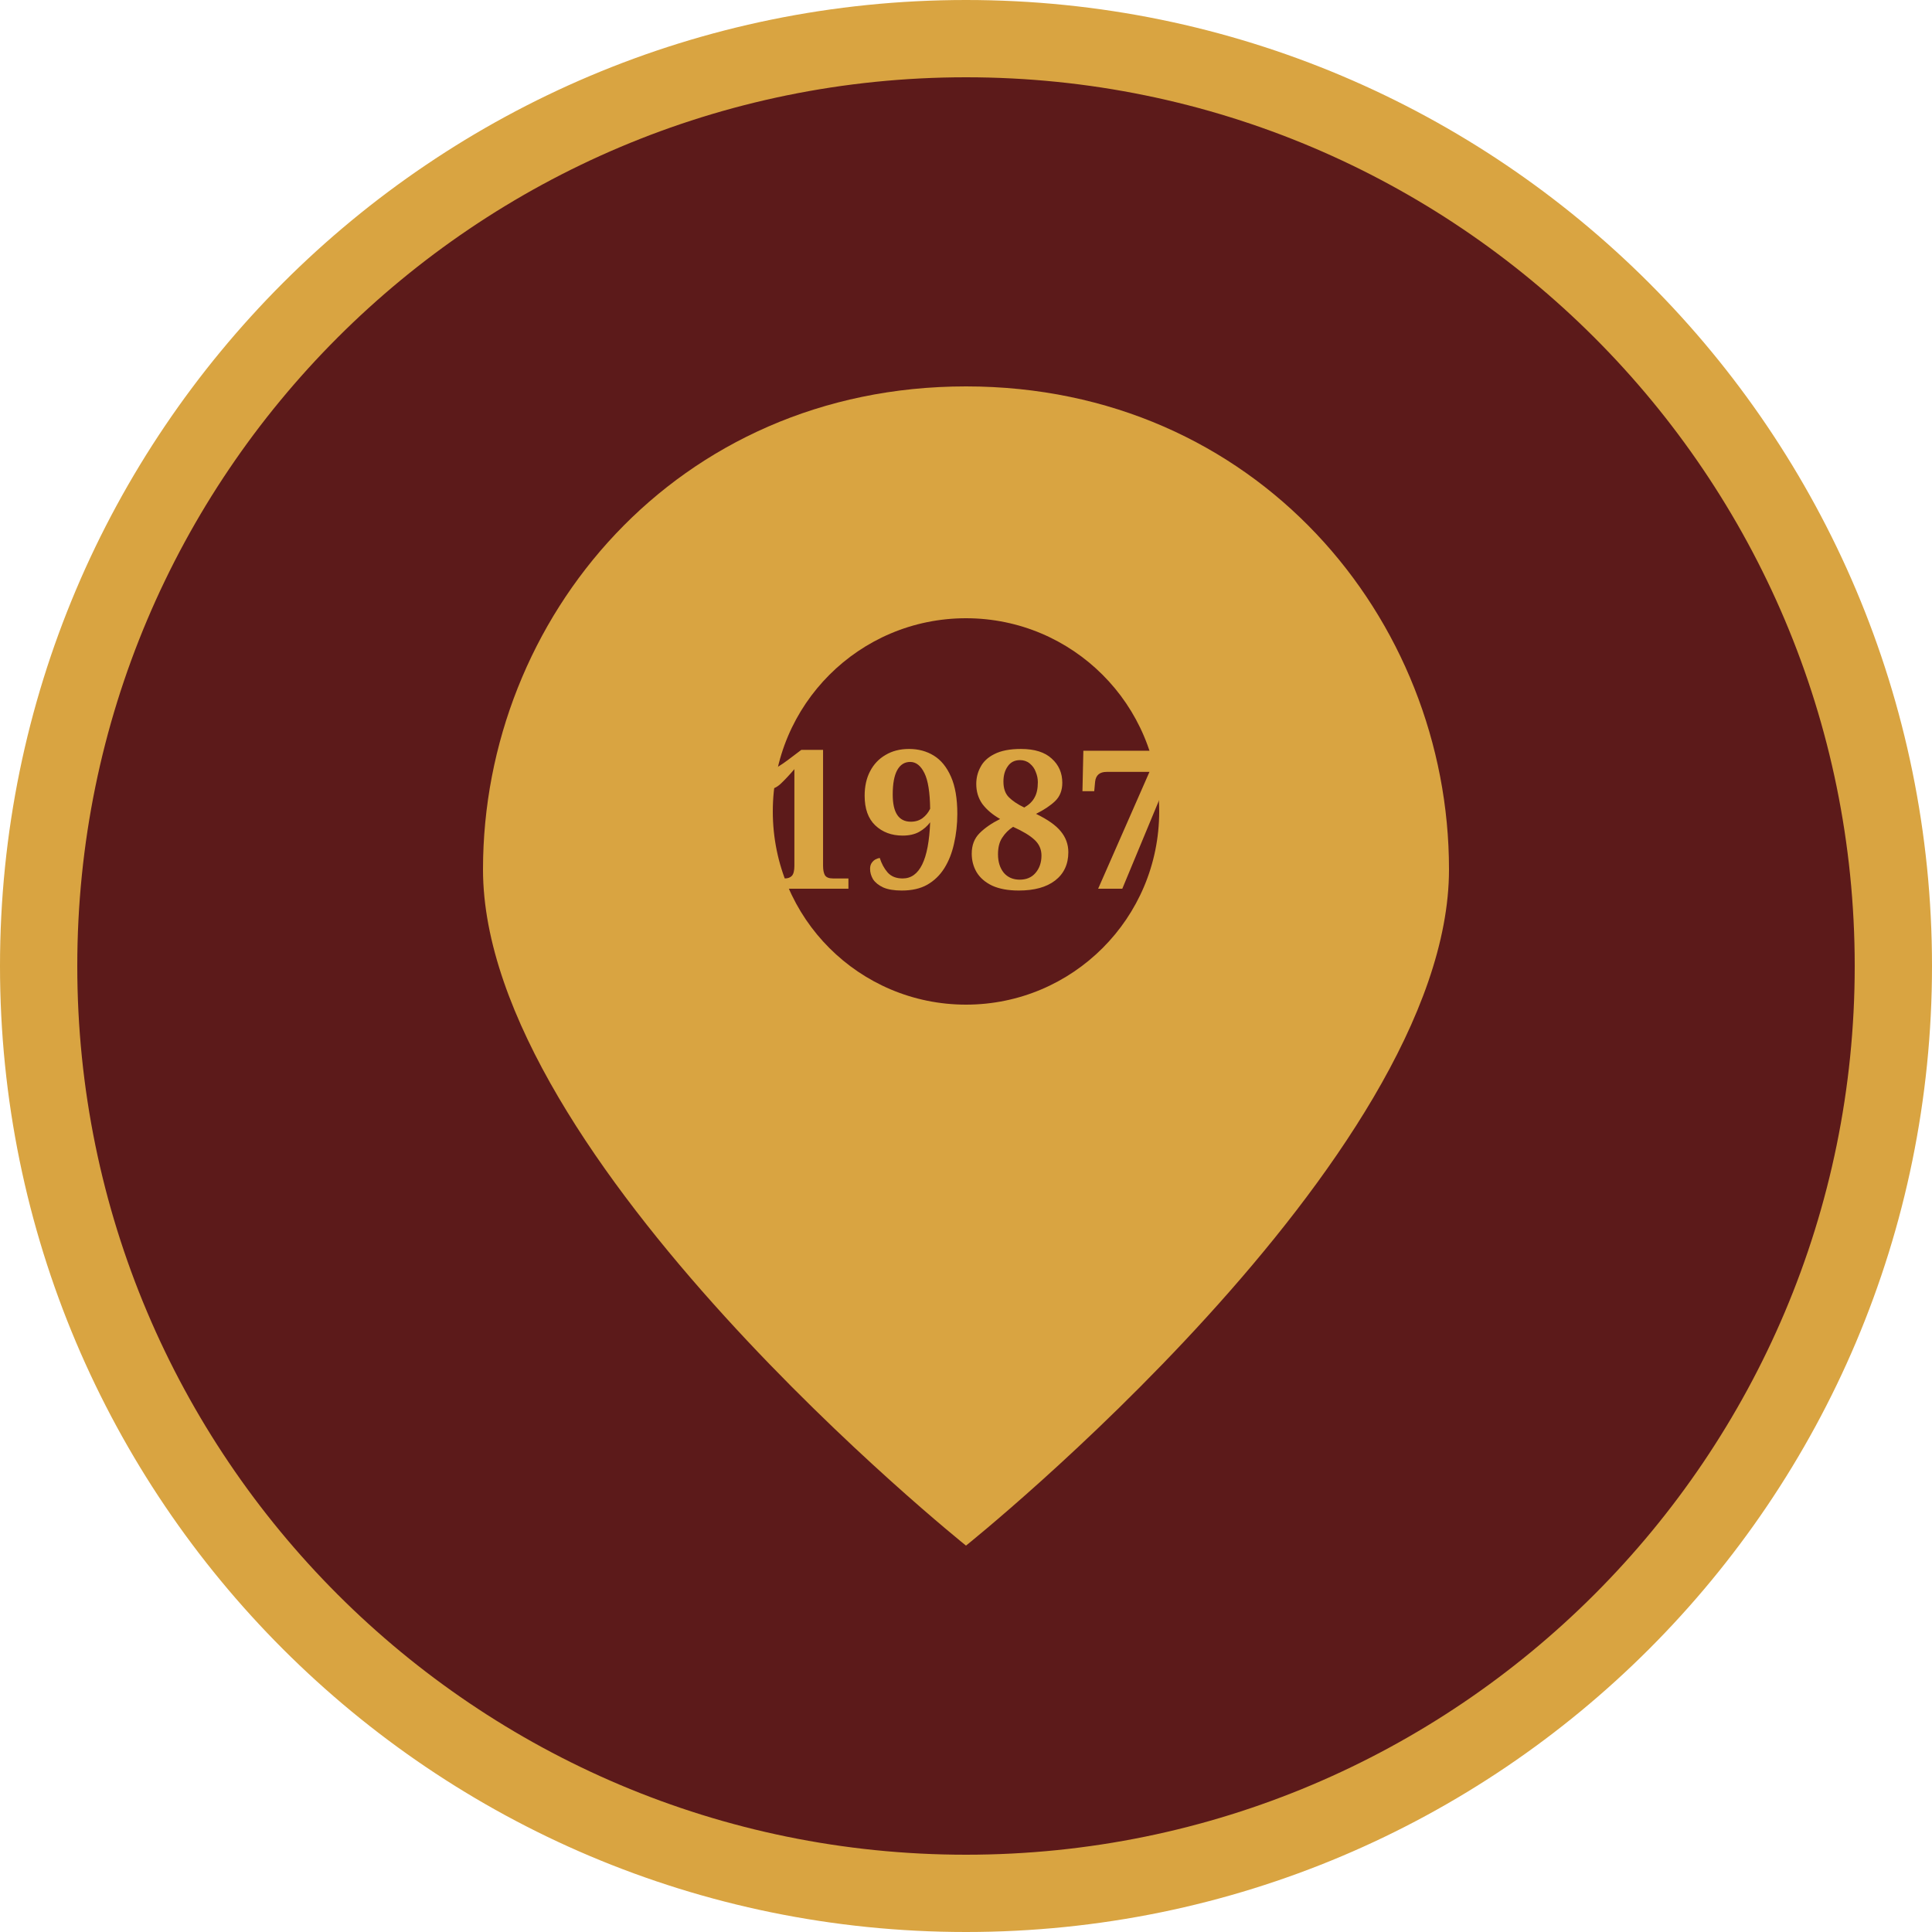
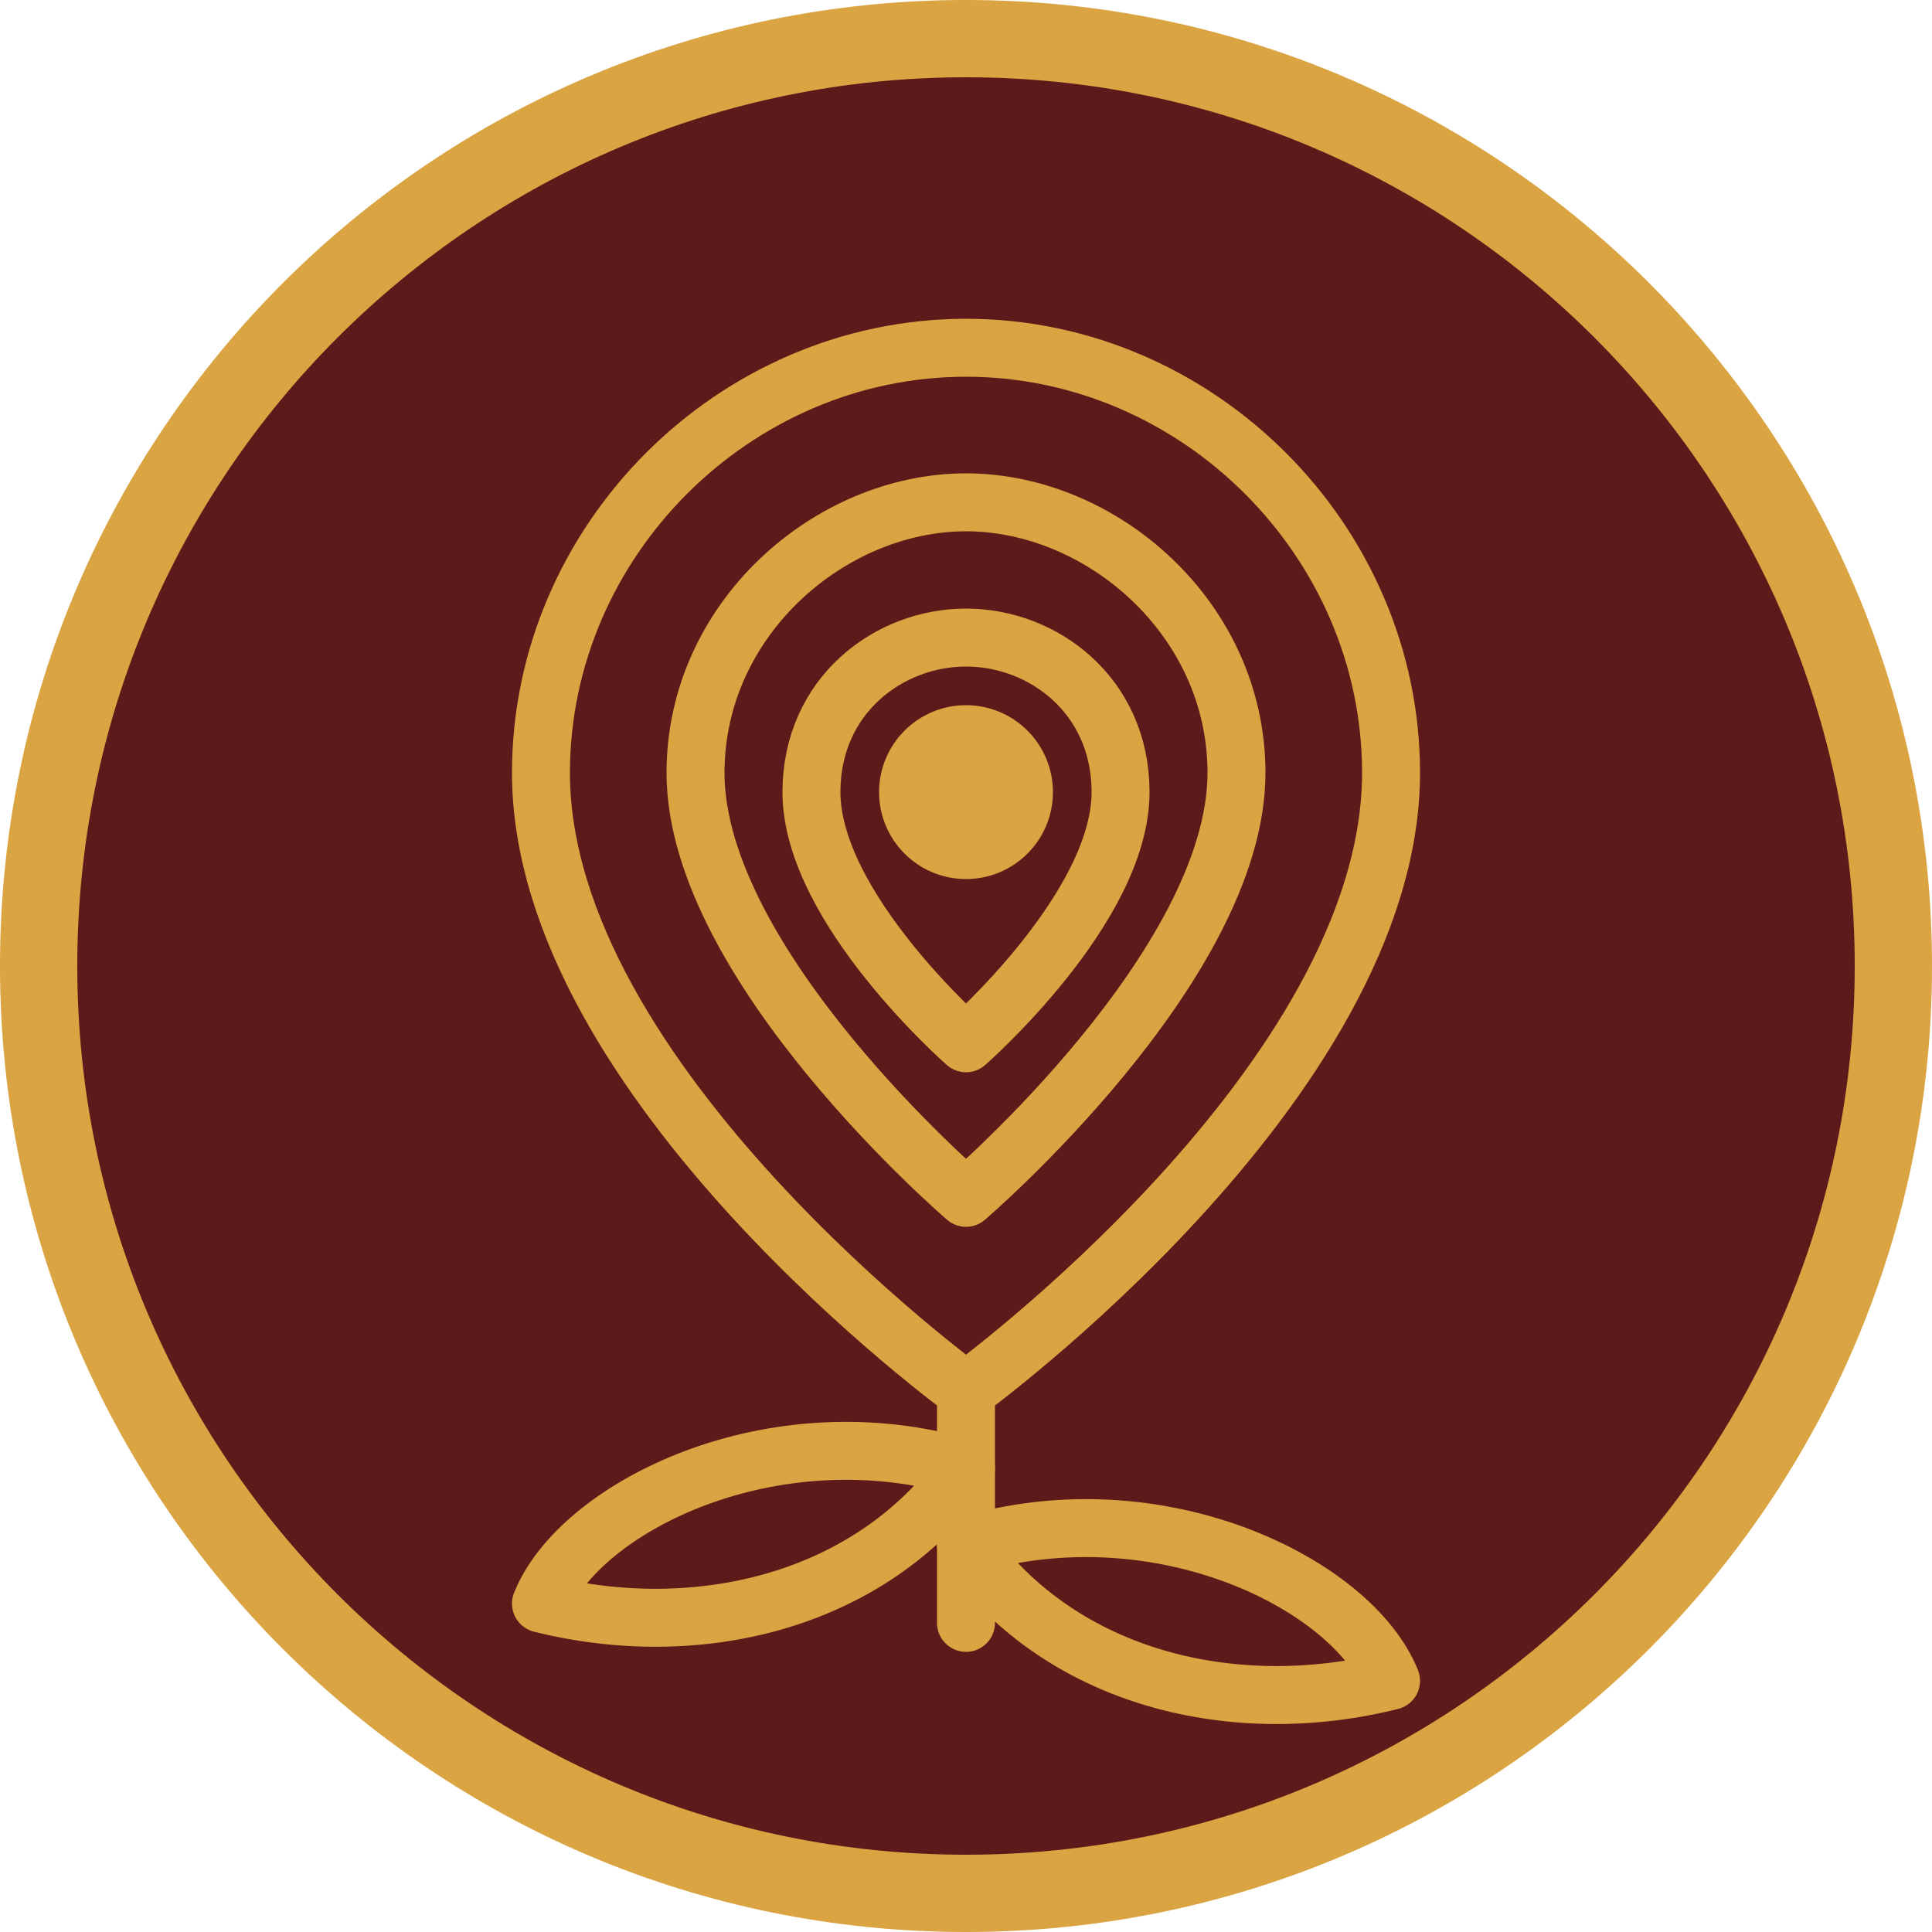
<svg xmlns="http://www.w3.org/2000/svg" viewBox="0 0 100 100" width="100" height="100">
  <circle cx="50" cy="50" r="48" fill="#5C1A1A" stroke="#D9A441" stroke-width="4" />
-   <path d="M50 20 C35 20 25 32 25 45 C25 60 50 80 50 80 C50 80 75 60 75 45 C75 32 65 20 50 20 Z" fill="#D9A441" />
-   <circle cx="50" cy="42" r="10" fill="#5C1A1A" />
-   <text x="50" y="46" font-family="'Playfair Display', serif" font-size="10" font-weight="bold" fill="#D9A441" text-anchor="middle">1987</text>
+   {/* Signature Rose Line-Art Motif */}
+   <g stroke="#D9A441" stroke-width="3" stroke-linecap="round" stroke-linejoin="round" fill="none">
+     <path d="M50 18C38 18 28 28 28 40C28 56 50 72 50 72C50 72 72 56 72 40C72 28 62 18 50 18Z" />
+     <path d="M50 26C43 26 36 32 36 40C36 50 50 62 50 62C50 62 64 50 64 40C64 32 57 26 50 26Z" />
+     <path d="M50 33C46 33 42 36 42 41C42 47 50 54 50 54C50 54 58 47 58 41C58 36 54 33 50 33Z" />
+     <circle cx="50" cy="41" r="3" fill="#D9A441" />
+     <path d="M50 72V84" />
+     <path d="M50 76C40 73 30 78 28 83C36 85 45 83 50 76Z" />
+     <path d="M50 80C60 77 70 82 72 87C64 89 55 87 50 80Z" />
+   </g>
</svg>
